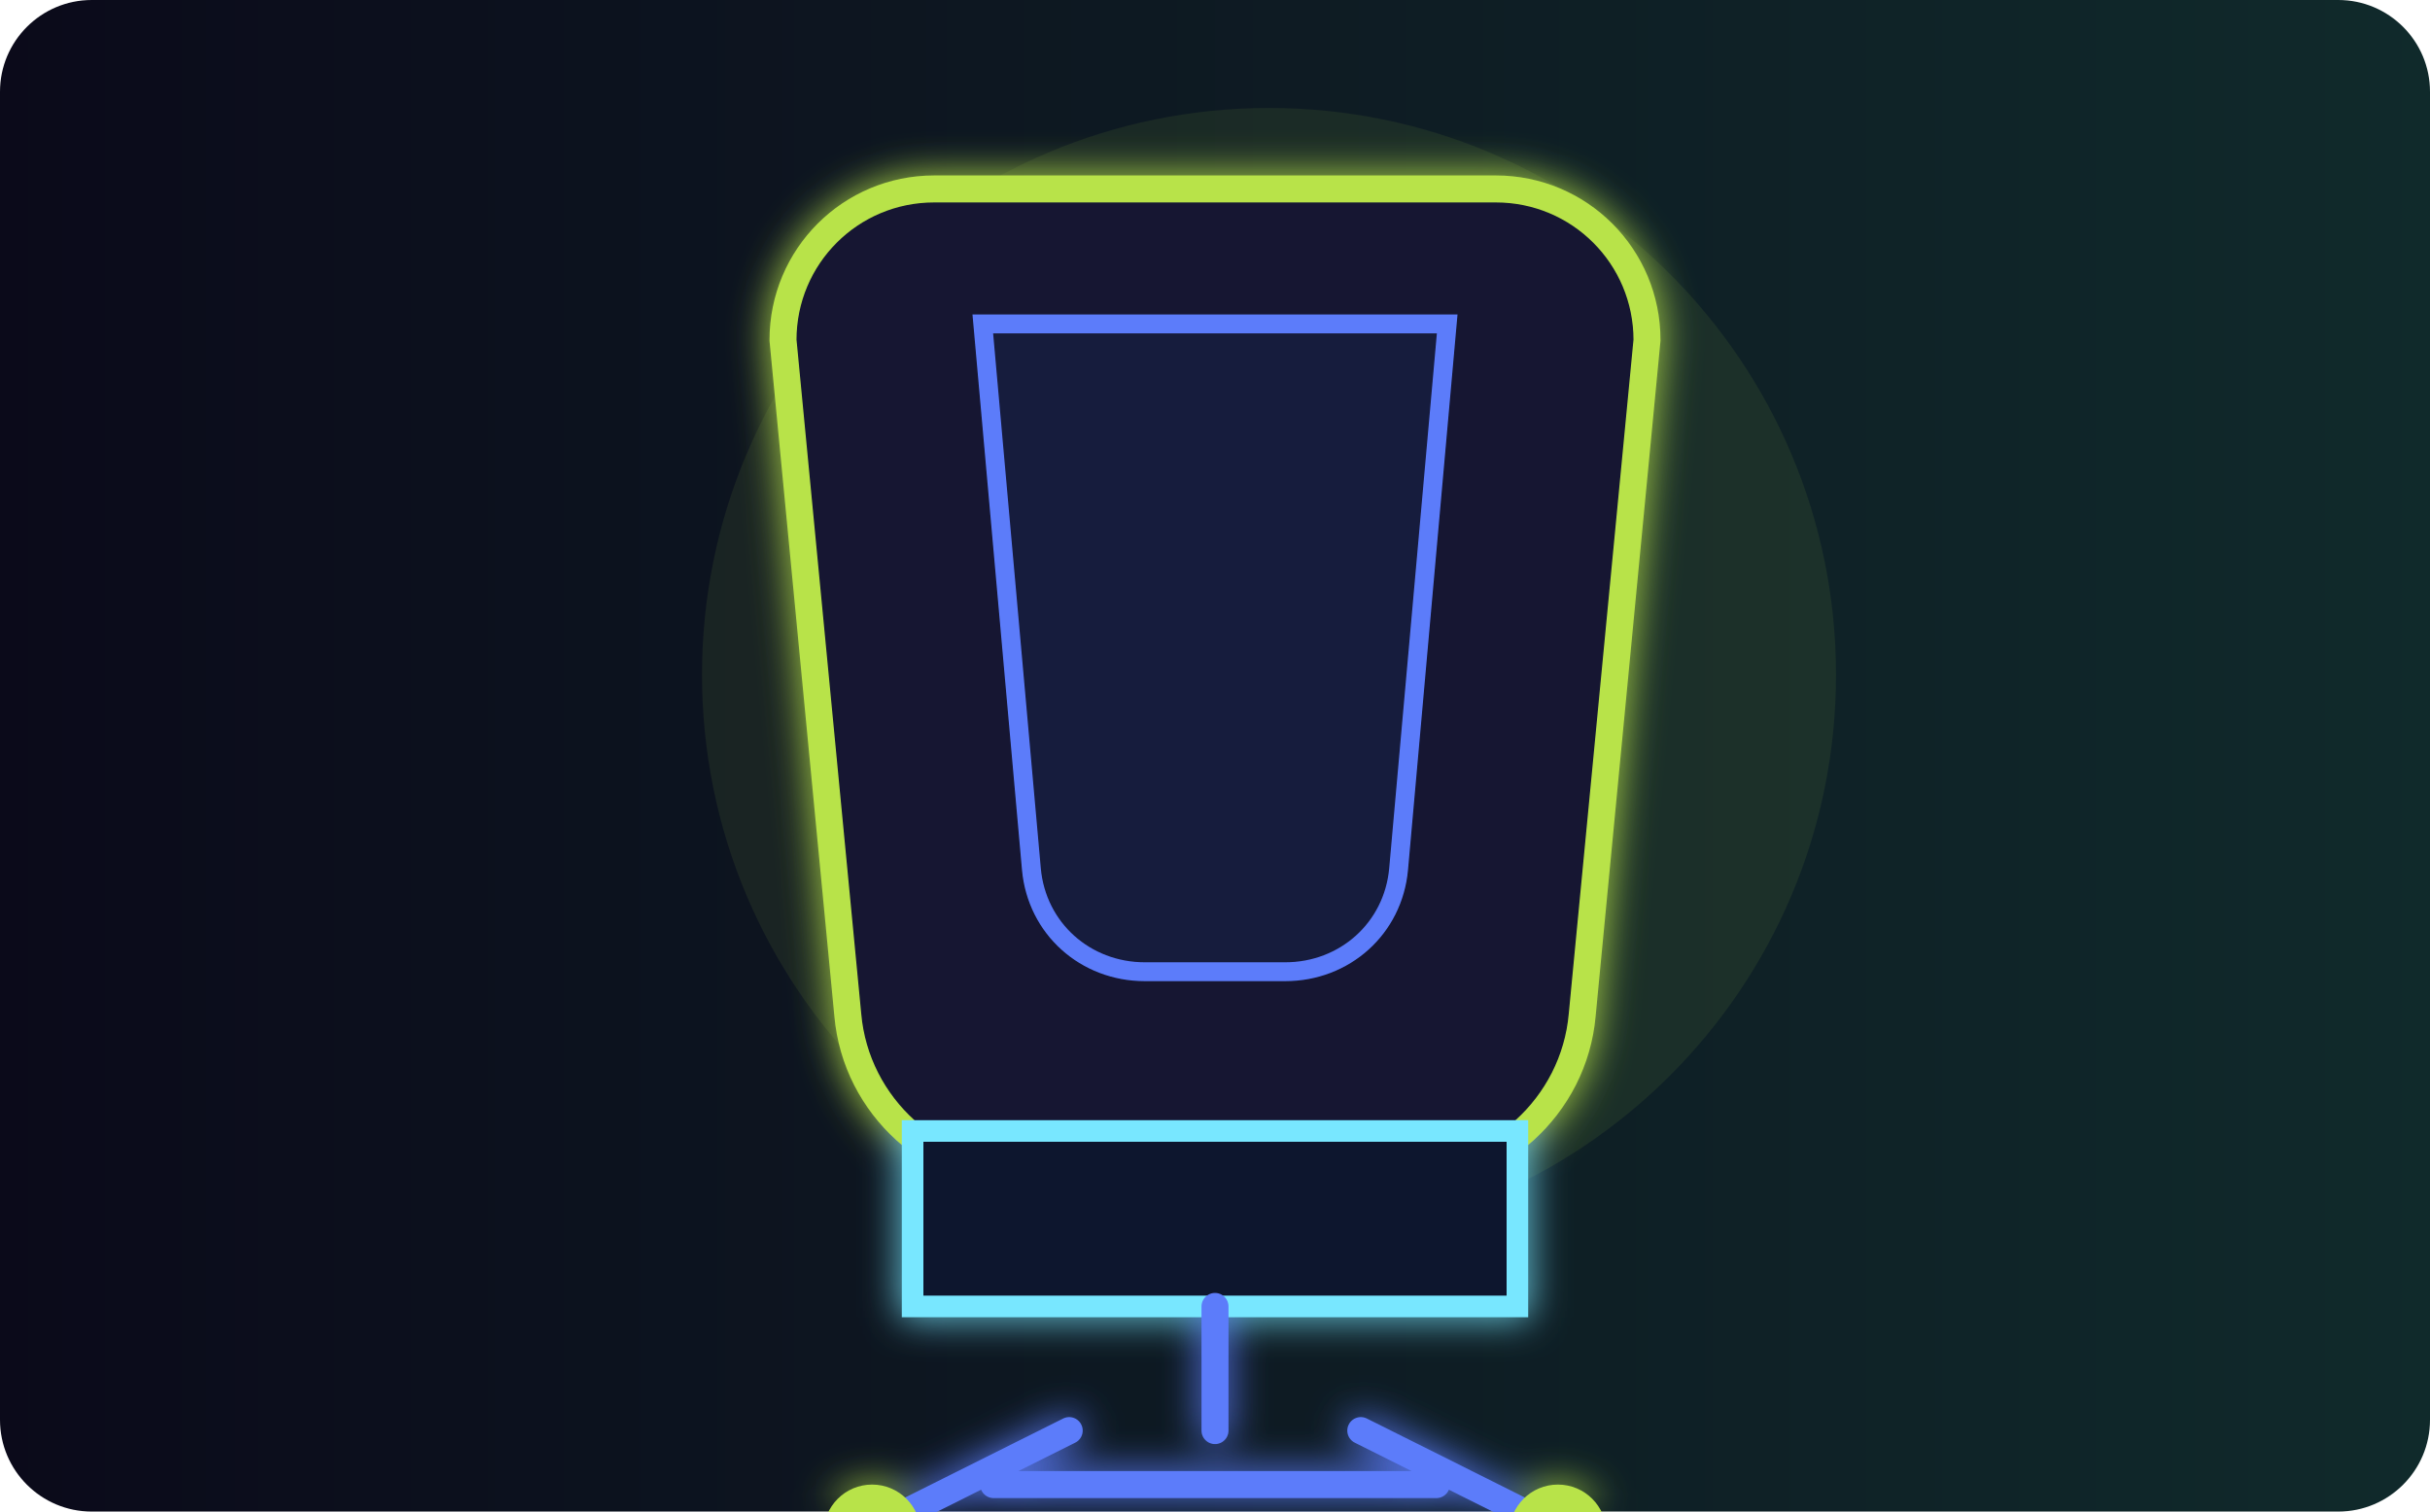
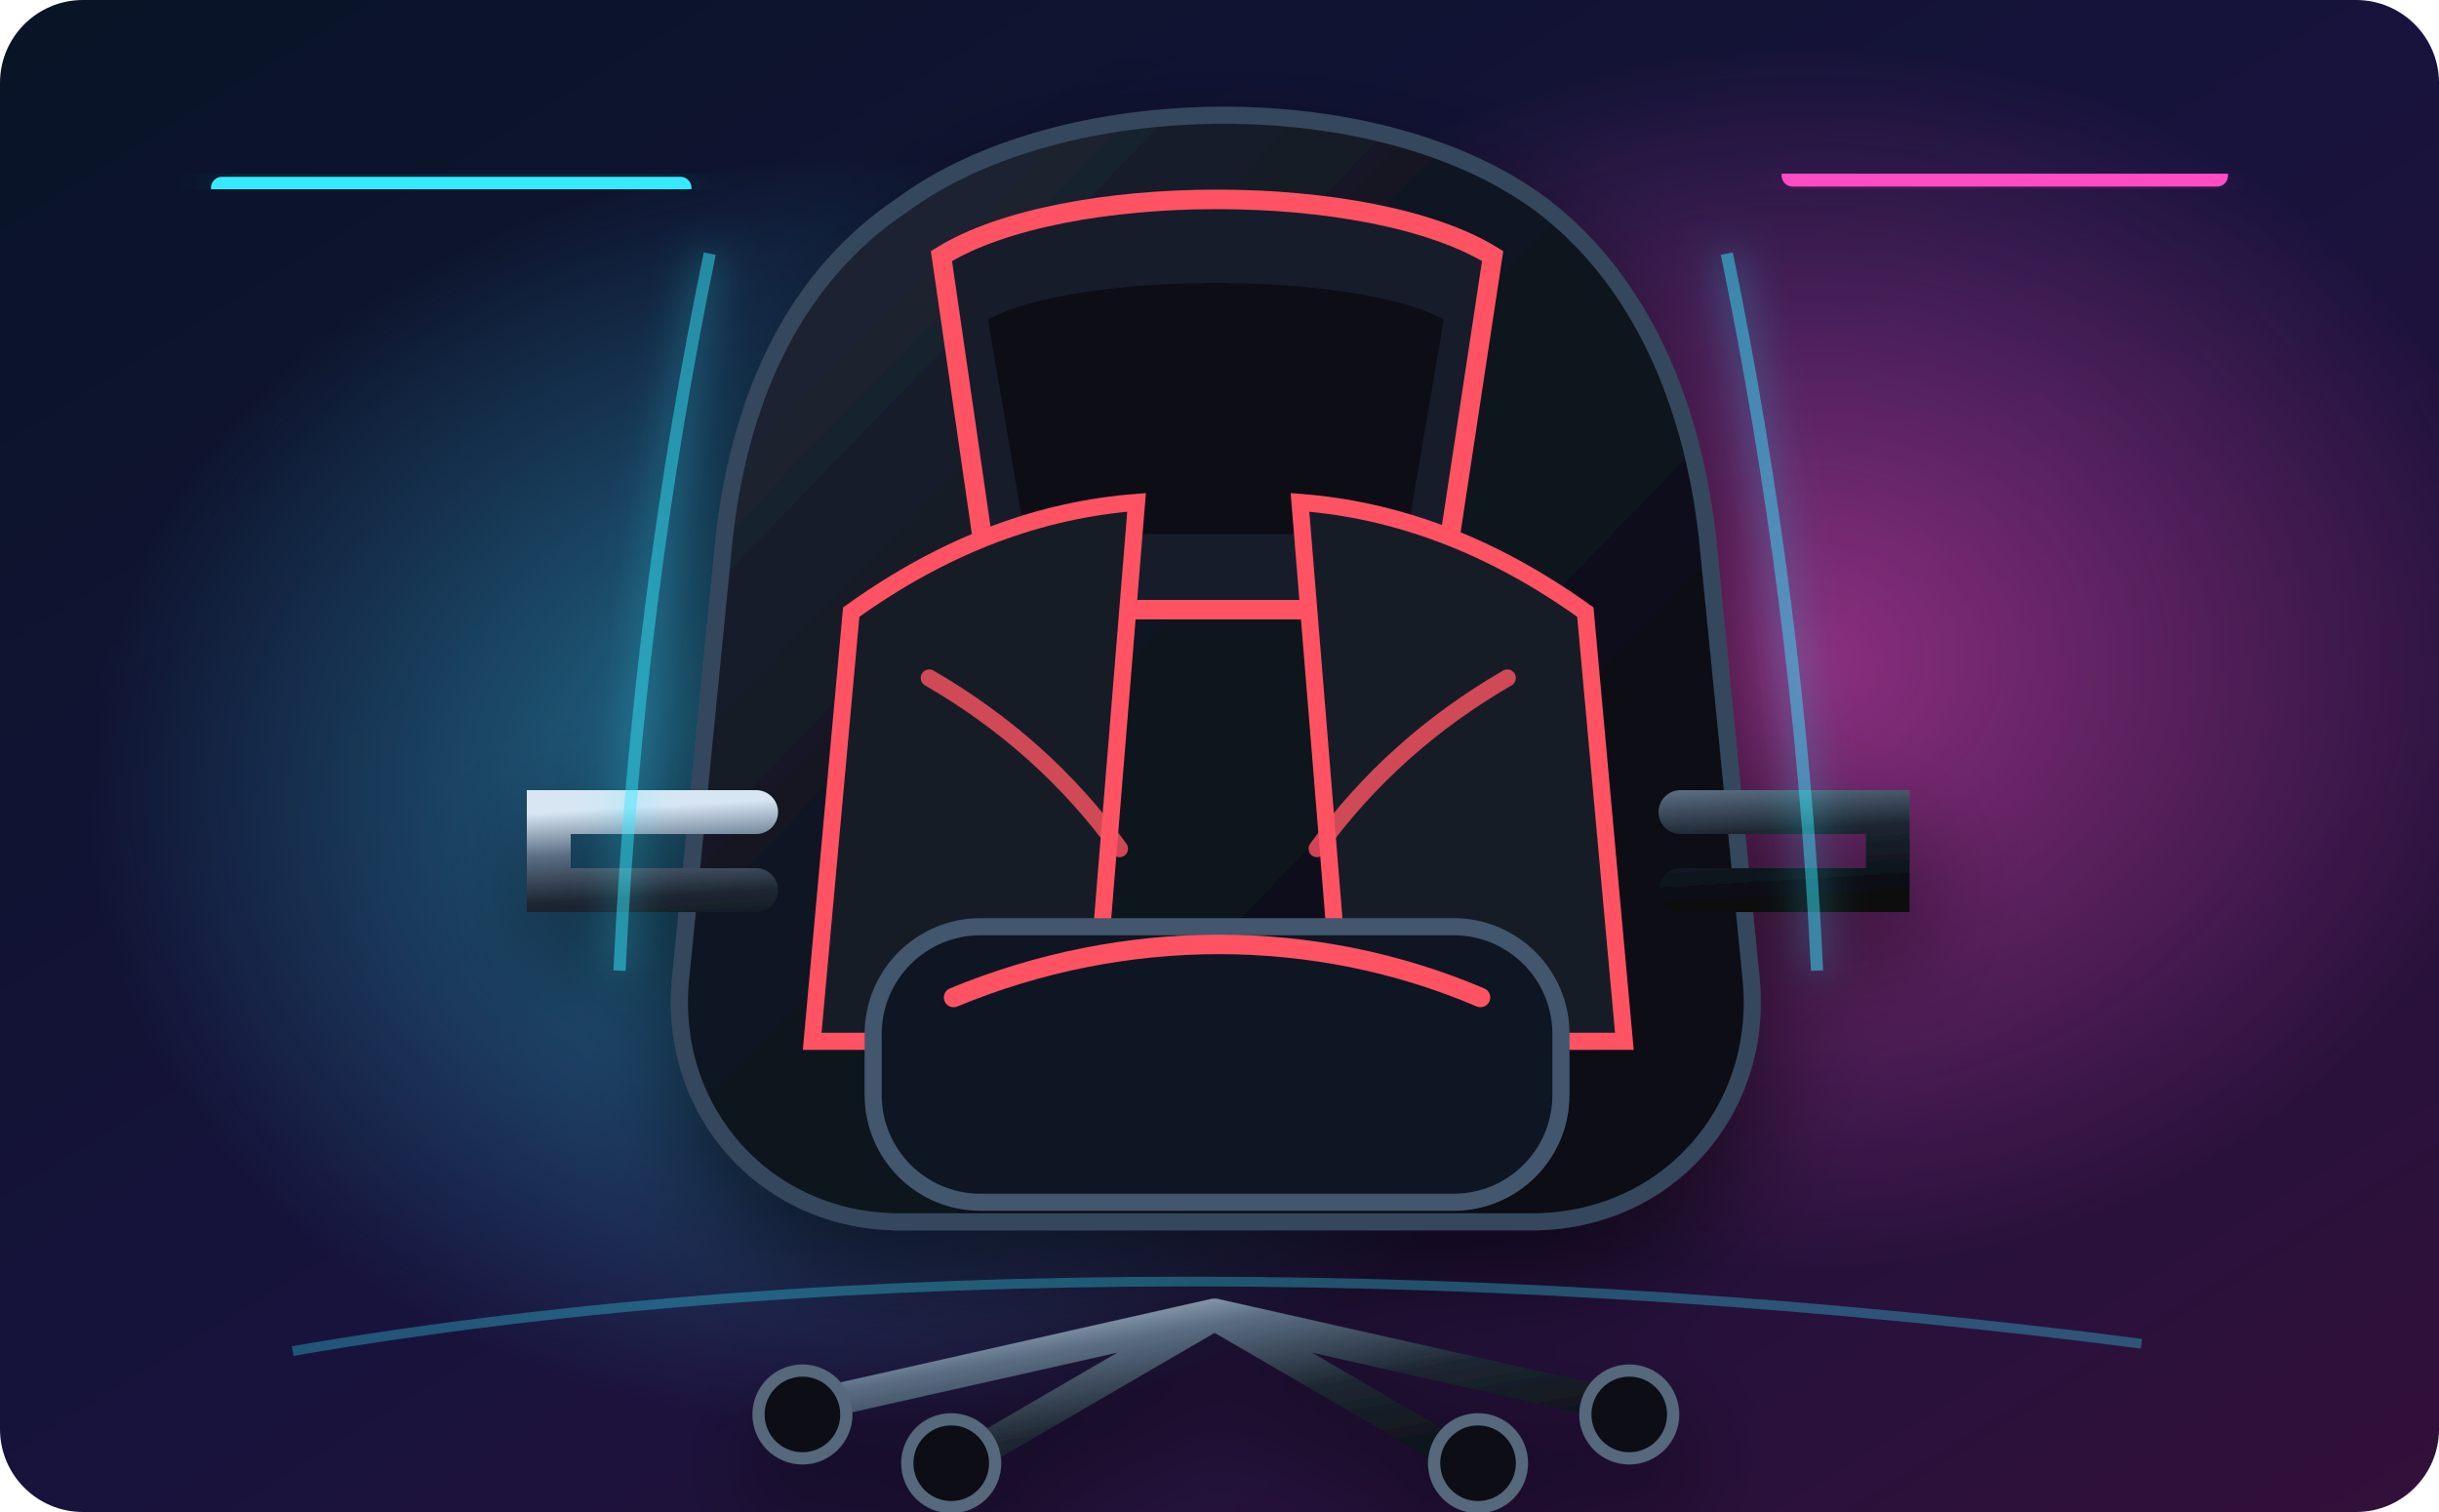
- <svg xmlns="http://www.w3.org/2000/svg" viewBox="0 0 900 560" role="img" aria-labelledby="title desc">
+ <svg xmlns="http://www.w3.org/2000/svg" viewBox="0 0 1000 620" role="img" aria-labelledby="t d">
  <defs>
-     <linearGradient id="bg">
-       <stop stop-color="#0B0A1A" />
-       <stop offset="1" stop-color="#102A2B" />
+     <linearGradient id="bg" x2="1" y2="1">
+       <stop stop-color="#081426" />
+       <stop offset=".5" stop-color="#17133c" />
+       <stop offset="1" stop-color="#32103a" />
    </linearGradient>
+     <linearGradient id="seat" x2="1" y2="1">
+       <stop stop-color="#242c3c" />
+       <stop offset=".4" stop-color="#101621" />
+       <stop offset="1" stop-color="#060a11" />
+     </linearGradient>
+     <linearGradient id="red" x2="1" y2="1">
+       <stop stop-color="#ff5363" />
+       <stop offset="1" stop-color="#a41935" />
+     </linearGradient>
+     <linearGradient id="metal" x2="1" y2="1">
+       <stop stop-color="#d8e6f4" />
+       <stop offset=".28" stop-color="#5b6e84" />
+       <stop offset=".58" stop-color="#1d2632" />
+       <stop offset="1" stop-color="#080b11" />
+     </linearGradient>
+     <radialGradient id="pink">
+       <stop stop-color="#ff4bc3" stop-opacity=".5" />
+       <stop offset="1" stop-color="#ff4bc3" stop-opacity="0" />
+     </radialGradient>
+     <radialGradient id="cyan">
+       <stop stop-color="#35eaff" stop-opacity=".48" />
+       <stop offset="1" stop-color="#35eaff" stop-opacity="0" />
+     </radialGradient>
    <filter id="g">
-       <feGaussianBlur stdDeviation="7" result="b" />
+       <feGaussianBlur stdDeviation="8" result="b" />
      <feMerge>
        <feMergeNode in="b" />
        <feMergeNode in="SourceGraphic" />
      </feMerge>
    </filter>
+     <filter id="s">
+       <feDropShadow dy="20" stdDeviation="22" flood-opacity=".58" />
+     </filter>
  </defs>
-   <rect width="900" height="560" rx="34" fill="url(#bg)" />
-   <circle cx="470" cy="250" r="210" fill="#B8E34A" opacity=".08" />
-   <g transform="translate(250 42)" filter="url(#g)">
-     <path d="M96 28h208c31 0 56 25 56 56l-24 250c-3 34-32 60-66 60H130c-34 0-63-26-66-60L40 84c0-31 25-56 56-56Z" fill="#131531" stroke="#B8E34A" stroke-width="10" />
-     <path d="M114 78h172l-18 202c-2 22-20 38-42 38h-52c-22 0-40-16-42-38Z" fill="#171A3D" stroke="#5C7CFA" stroke-width="7" />
-     <path d="M88 377h224v65H88Z" fill="#11132E" stroke="#78E7FF" stroke-width="8" />
-     <path d="M200 442v46M118 508h164M146 488l-72 36M254 488l72 36" stroke="#5C7CFA" stroke-width="10" stroke-linecap="round" />
-     <circle cx="73" cy="526" r="18" fill="#B8E34A" />
-     <circle cx="327" cy="526" r="18" fill="#B8E34A" />
+   <rect width="1000" height="620" rx="34" fill="url(#bg)" />
+   <ellipse cx="355" cy="325" rx="320" ry="260" fill="url(#cyan)" />
+   <ellipse cx="740" cy="270" rx="300" ry="250" fill="url(#pink)" />
+   <g filter="url(#s)">
+     <path d="M370 84c65-48 195-50 262 0 37 28 61 75 68 136l18 182c5 54-35 99-90 99H369c-55 0-95-45-90-99l18-182c7-61 31-108 73-136z" fill="url(#seat)" stroke="#34465d" stroke-width="7" />
+     <path d="M386 105c50-31 176-31 226 0l-22 145H407z" fill="#181f2c" stroke="#ff5263" stroke-width="8" />
+     <path d="M405 131c36-20 151-20 187 0l-15 88H420z" fill="#0a1018" />
+     <path d="M441 157h116" stroke="#ff5263" stroke-width="8" stroke-linecap="round" filter="url(#g)" />
+     <path d="M349 251c39-28 78-42 117-45l-18 221H333z" fill="#161d28" stroke="#ff5263" stroke-width="7" />
+     <path d="M650 251c-39-28-78-42-117-45l18 221h115z" fill="#161d28" stroke="#ff5263" stroke-width="7" />
+     <path d="M381 278c31 18 57 41 78 70M618 278c-31 18-57 41-78 70" fill="none" stroke="#ff5263" stroke-width="7" stroke-linecap="round" opacity=".8" />
+     <rect x="358" y="380" width="282" height="113" rx="44" fill="#111824" stroke="#43576e" stroke-width="7" />
+     <path d="M391 409c70-29 148-29 216 0" fill="none" stroke="#ff5263" stroke-width="8" stroke-linecap="round" />
+     <path d="M310 333h-85v32h85M689 333h85v32h-85" fill="none" stroke="url(#metal)" stroke-width="18" stroke-linecap="round" />
+     <path d="M498 492v51" stroke="url(#metal)" stroke-width="22" />
+     <path d="M498 539 338 575M498 539l-98 57M498 539l98 57M498 539l160 36" stroke="url(#metal)" stroke-width="13" stroke-linecap="round" />
+     <circle cx="329" cy="580" r="18" fill="#0a0e16" stroke="#55677b" stroke-width="5" />
+     <circle cx="390" cy="600" r="18" fill="#0a0e16" stroke="#55677b" stroke-width="5" />
+     <circle cx="606" cy="600" r="18" fill="#0a0e16" stroke="#55677b" stroke-width="5" />
+     <circle cx="668" cy="580" r="18" fill="#0a0e16" stroke="#55677b" stroke-width="5" />
+   </g>
+   <path d="M291 104c-19 92-32 190-37 294M708 104c19 92 32 190 37 294" fill="none" stroke="#35eaff" stroke-width="5" opacity=".52" filter="url(#g)" />
+   <path d="M120 554c226-39 503-36 758-3" fill="none" stroke="#39eaff" stroke-opacity=".31" stroke-width="4" />
+   <g stroke-linecap="round" filter="url(#g)">
+     <path d="M91 77h188" stroke="#35eaff" stroke-width="9" />
+     <path d="M735 72h174" stroke="#ff4bc4" stroke-width="9" />
  </g>
</svg>
